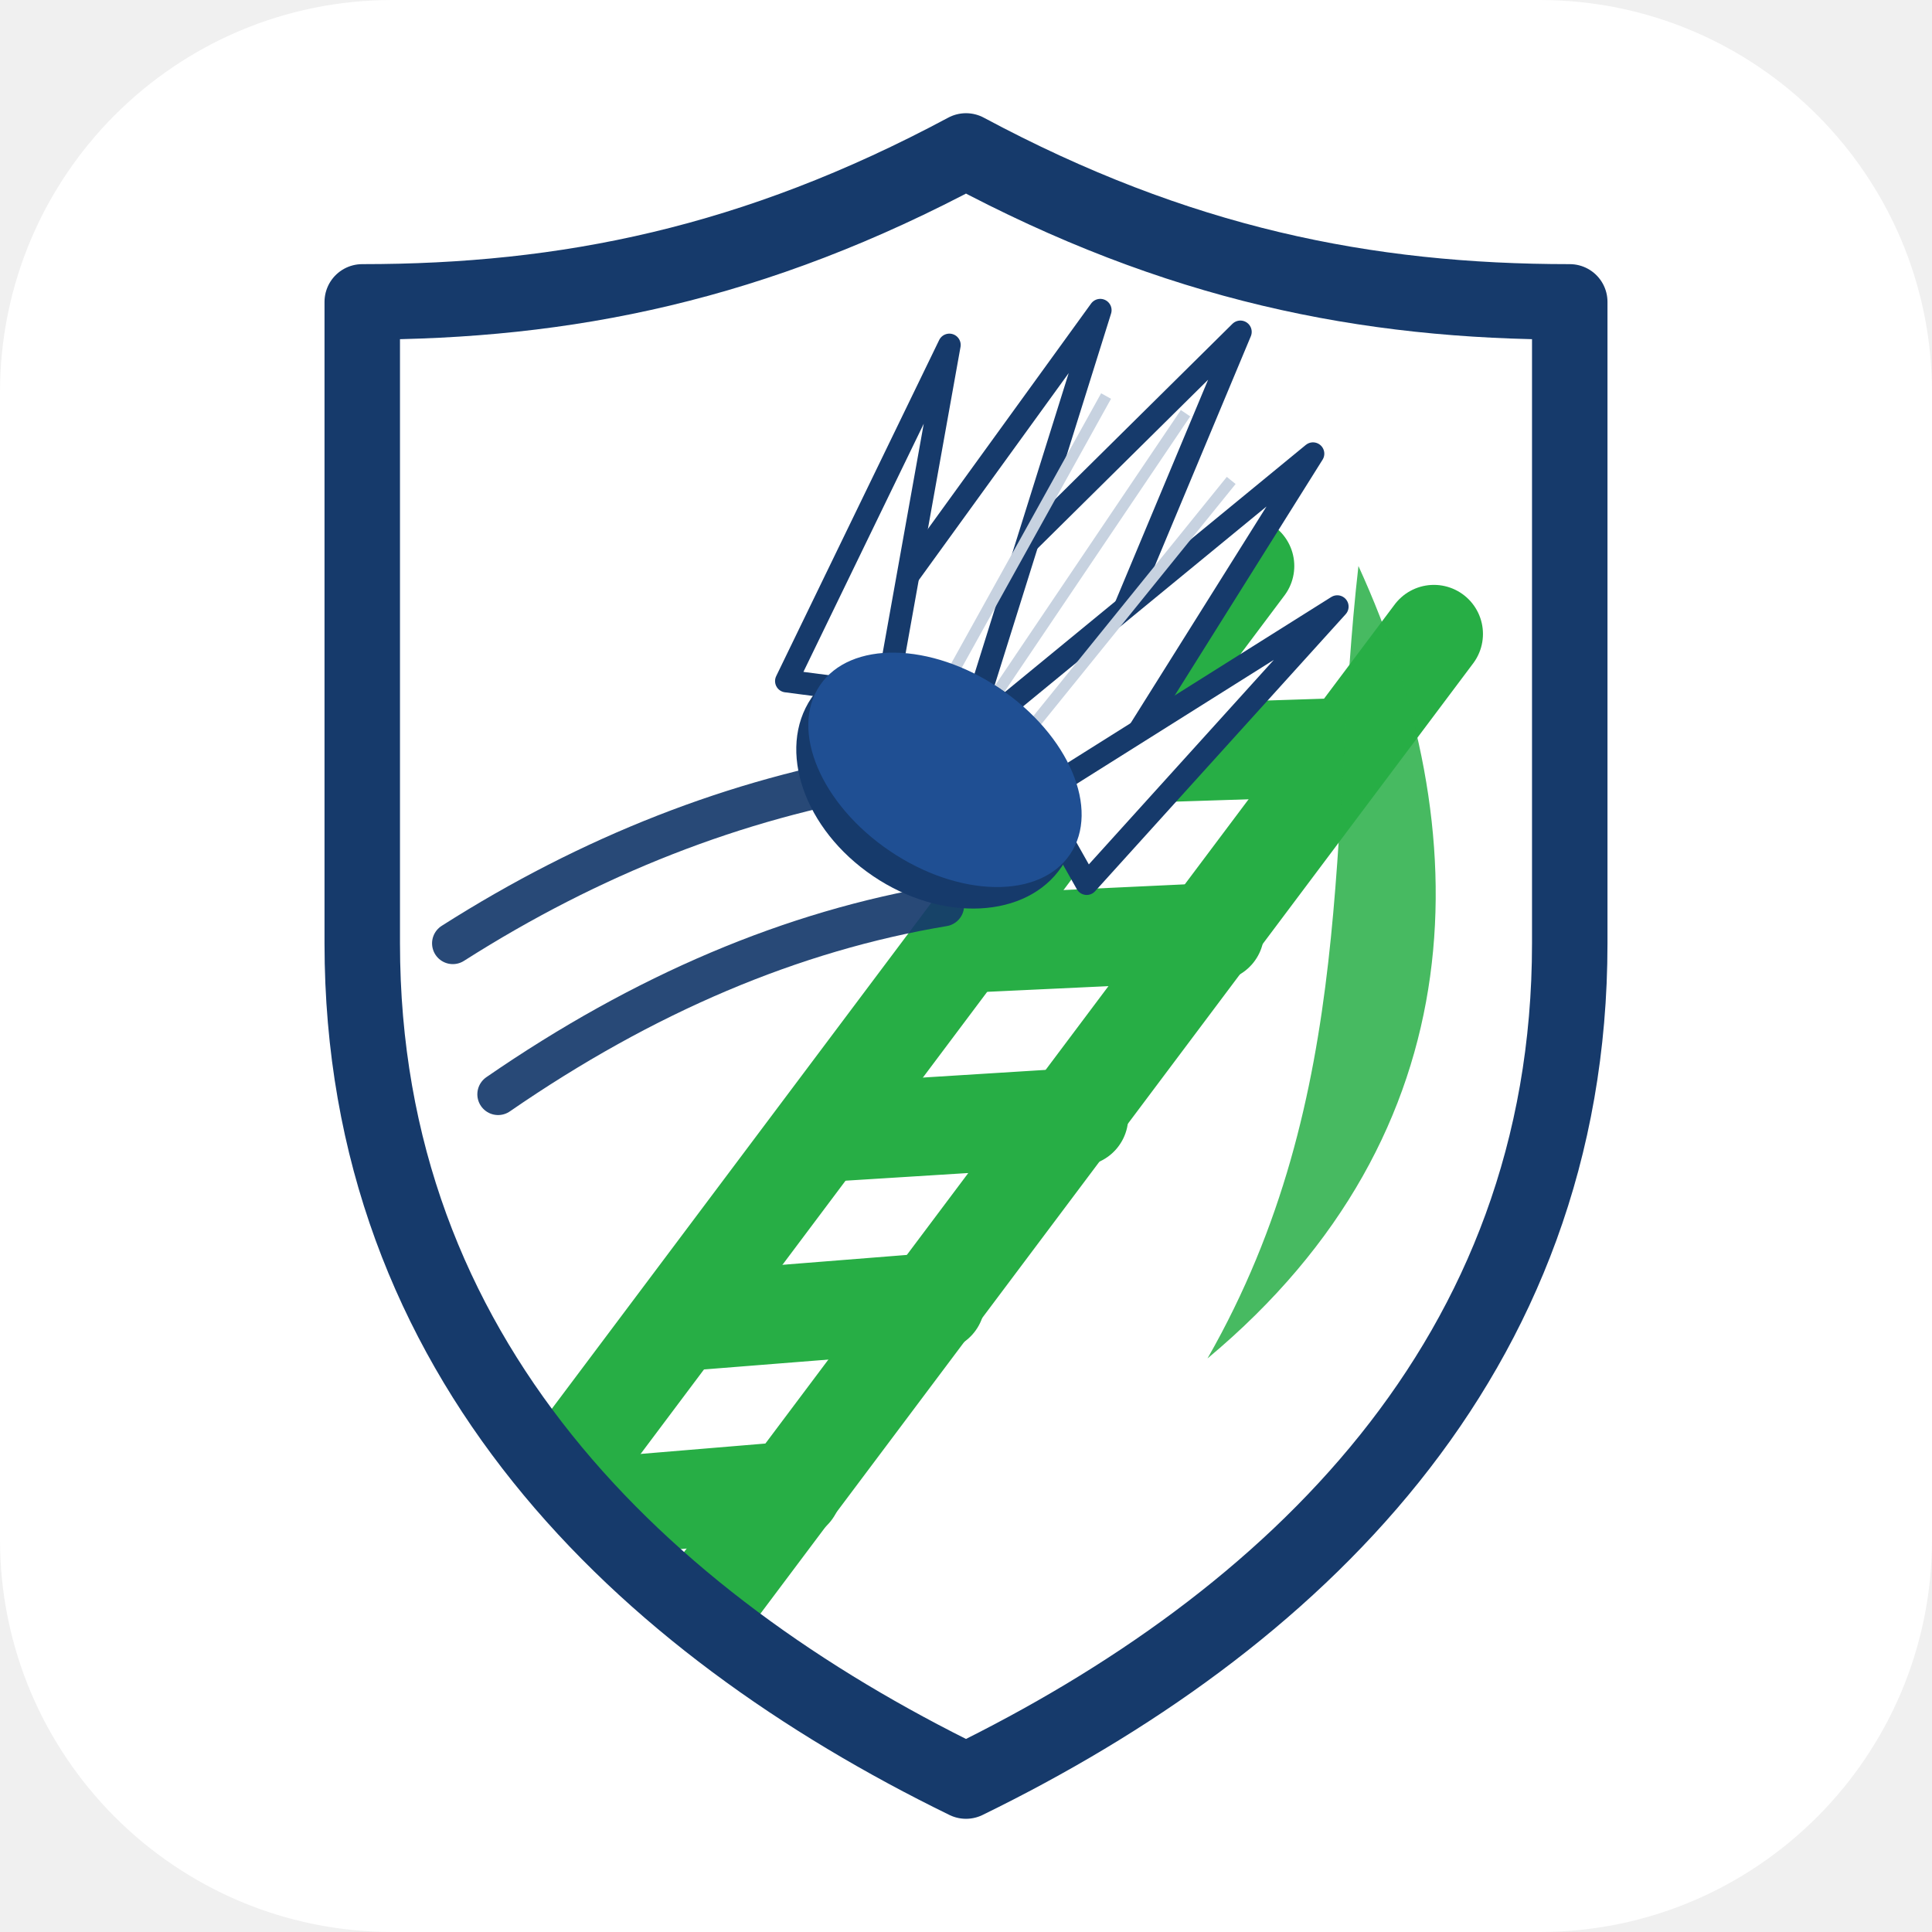
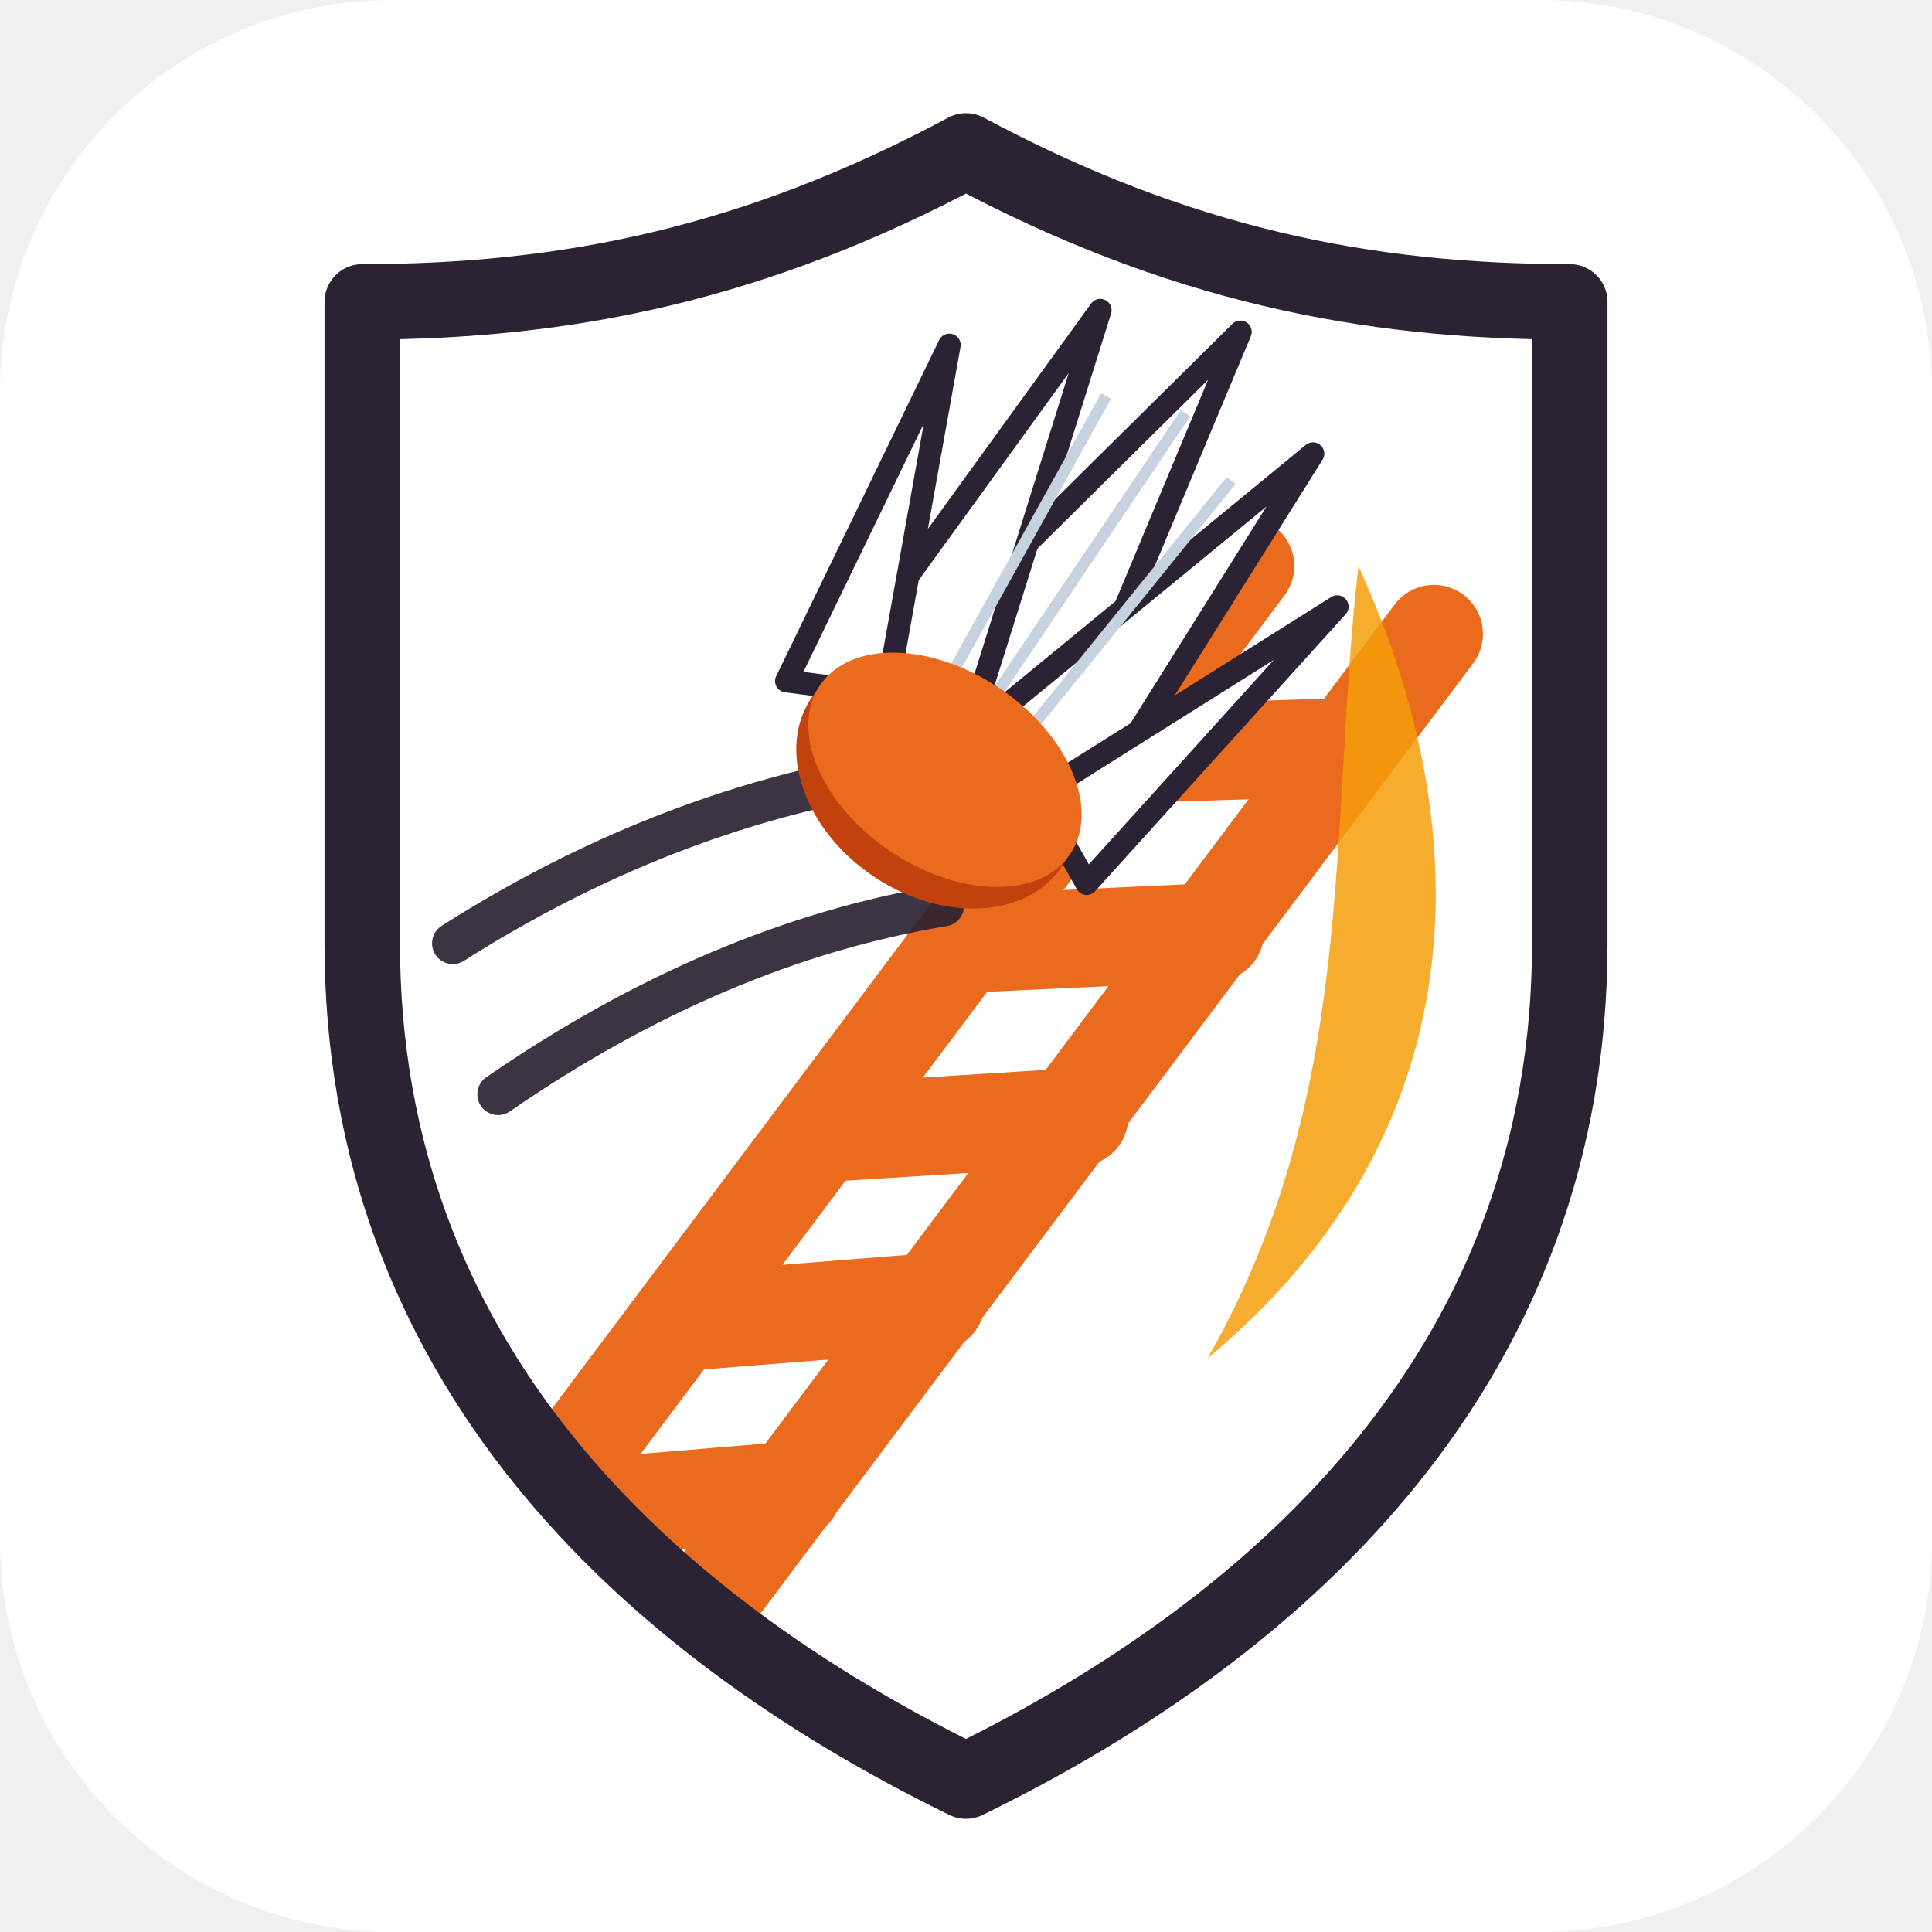
<svg xmlns="http://www.w3.org/2000/svg" viewBox="0 0 512 512">
  <defs>
    <clipPath id="shield">
      <path d="M256 40                C 200 70 150 80 96 80                L 96 250                C 96 360 170 430 256 472                C 342 430 416 360 416 250                L 416 80                C 362 80 312 70 256 40 Z" />
    </clipPath>
  </defs>
  <rect width="512" height="512" rx="104" fill="#ffffff" />
  <g clip-path="url(#shield)">
    <rect x="80" y="30" width="352" height="452" fill="#ffffff" />
-     <g stroke="#27ae45" stroke-width="26" stroke-linecap="round">
+     <g stroke="#ea6a1e" stroke-width="26" stroke-linecap="round">
      <line x1="120" y1="430" x2="330" y2="150" />
      <line x1="170" y1="448" x2="380" y2="168" />
      <line x1="150" y1="400" x2="210" y2="395" />
      <line x1="185" y1="350" x2="248" y2="345" />
      <line x1="222" y1="300" x2="286" y2="296" />
      <line x1="258" y1="250" x2="322" y2="247" />
      <line x1="294" y1="200" x2="356" y2="198" />
    </g>
-     <path d="M360 150 C 392 220 392 300 320 360 C 360 290 352 220 360 150 Z" fill="#27ae45" opacity="0.85" />
+     <path d="M360 150 C 392 220 392 300 320 360 C 360 290 352 220 360 150 Z" fill="#f59e0b" opacity="0.85" />
  </g>
-   <path d="M256 40            C 200 70 150 80 96 80            L 96 250            C 96 360 170 430 256 472            C 342 430 416 360 416 250            L 416 80            C 362 80 312 70 256 40 Z" fill="none" stroke="#163a6b" stroke-width="20" stroke-linejoin="round" />
-   <g stroke="#163a6b" stroke-width="11" stroke-linecap="round" fill="none" opacity="0.92">
+   <path d="M256 40            C 200 70 150 80 96 80            L 96 250            C 96 360 170 430 256 472            C 342 430 416 360 416 250            L 416 80            C 362 80 312 70 256 40 Z" fill="none" stroke="#2b2233" stroke-width="20" stroke-linejoin="round" />
+   <g stroke="#2b2233" stroke-width="11" stroke-linecap="round" fill="none" opacity="0.92">
    <path d="M120 250 Q 175 215 235 205" />
    <path d="M132 290 Q 190 250 250 240" />
  </g>
  <g transform="rotate(34 270 175)">
-     <g fill="#ffffff" stroke="#163a6b" stroke-width="6" stroke-linejoin="round">
+     <g fill="#ffffff" stroke="#2b2233" stroke-width="6" stroke-linejoin="round">
      <path d="M270 70 L244 200 L296 200 Z" />
      <path d="M236 86 L232 206 L270 200 Z" />
      <path d="M304 86 L308 206 L270 200 Z" />
      <path d="M208 116 L222 214 L246 202 Z" />
      <path d="M332 116 L318 214 L294 202 Z" />
    </g>
    <g stroke="#c7d2e0" stroke-width="3">
      <line x1="270" y1="96" x2="270" y2="196" />
      <line x1="250" y1="104" x2="258" y2="196" />
      <line x1="290" y1="104" x2="282" y2="196" />
    </g>
-     <ellipse cx="270" cy="214" rx="40" ry="30" fill="#163a6b" />
-     <ellipse cx="270" cy="210" rx="40" ry="26" fill="#1f4f93" />
+     <ellipse cx="270" cy="214" rx="40" ry="30" fill="#c2410c" />
+     <ellipse cx="270" cy="210" rx="40" ry="26" fill="#ea6a1e" />
  </g>
</svg>
